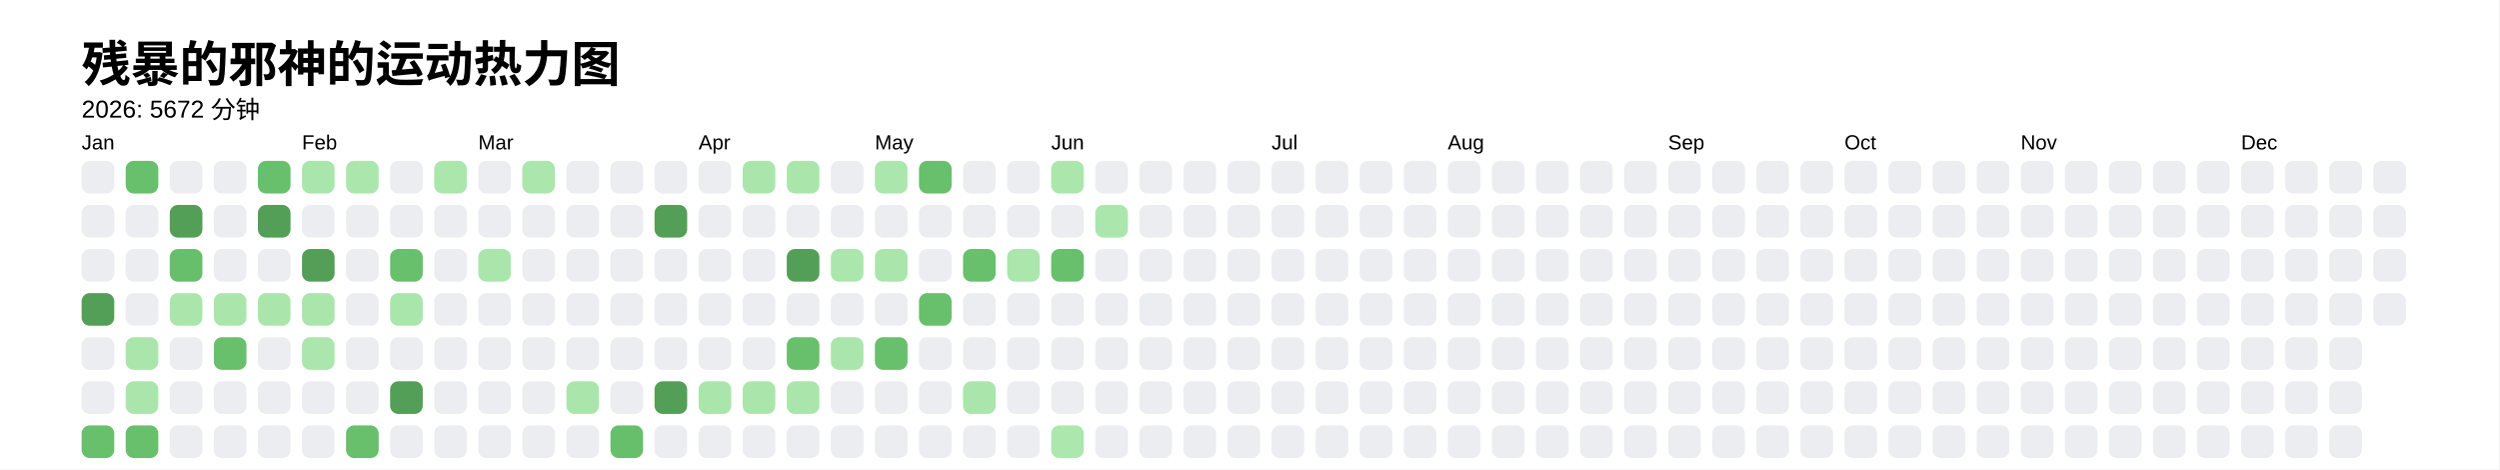
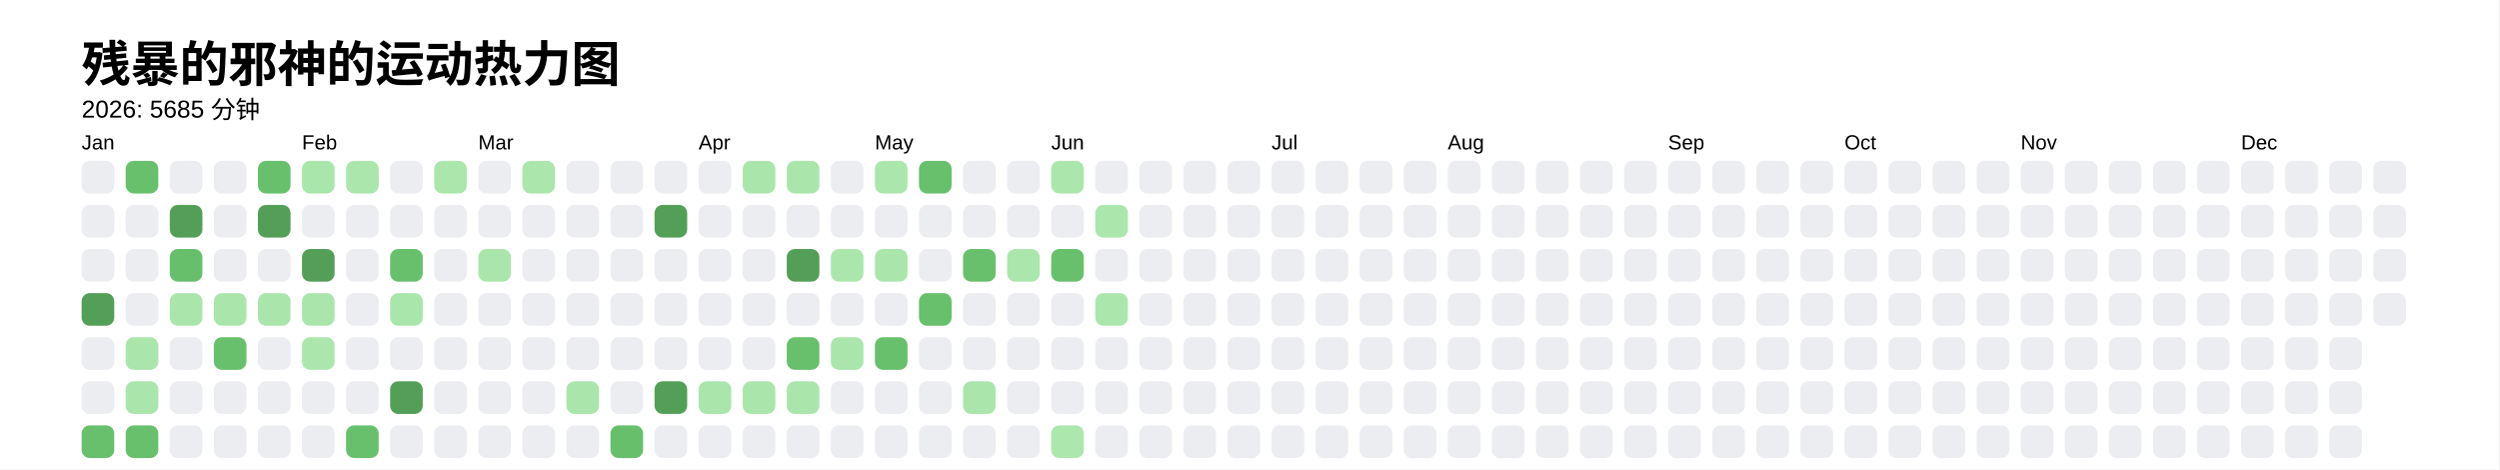
<svg xmlns="http://www.w3.org/2000/svg" baseProfile="full" height="57.5mm" version="1.1" viewBox="0,0,306.2,57.5" width="306.2mm">
  <defs />
  <rect fill="#FFFFFF" height="57.5" width="306.2" x="0" y="0" />
  <text fill="#000000" style="font-size:6px; font-family:Arial; font-weight:bold;" x="10" y="10">残暴的邪神的运动热力图</text>
-   <text fill="#000000" style="font-size:3px; font-family:Arial;" x="10" y="14.4">2026: 5672 分钟</text>
+   <text fill="#000000" style="font-size:3px; font-family:Arial;" x="10" y="14.4">2026: 5685 分钟</text>
  <text fill="#000000" style="font-size:2.5px; font-family:Arial" x="10" y="18.3">Jan</text>
  <rect fill="#EBEDF0" height="4" rx="1" ry="1" width="4" x="10" y="19.7" />
  <rect fill="#EBEDF0" height="4" rx="1" ry="1" width="4" x="10" y="25.1" />
  <rect fill="#EBEDF0" height="4" rx="1" ry="1" width="4" x="10" y="30.5" />
  <rect fill="#549F57" height="4" rx="1" ry="1" width="4" x="10" y="35.9" />
  <rect fill="#EBEDF0" height="4" rx="1" ry="1" width="4" x="10" y="41.3" />
  <rect fill="#EBEDF0" height="4" rx="1" ry="1" width="4" x="10" y="46.7" />
  <rect fill="#68c06d" height="4" rx="1" ry="1" width="4" x="10" y="52.1" />
  <rect fill="#68c06d" height="4" rx="1" ry="1" width="4" x="15.4" y="19.7" />
  <rect fill="#EBEDF0" height="4" rx="1" ry="1" width="4" x="15.4" y="25.1" />
  <rect fill="#EBEDF0" height="4" rx="1" ry="1" width="4" x="15.4" y="30.5" />
  <rect fill="#EBEDF0" height="4" rx="1" ry="1" width="4" x="15.4" y="35.9" />
  <rect fill="#aae6ac" height="4" rx="1" ry="1" width="4" x="15.4" y="41.3" />
  <rect fill="#aae6ac" height="4" rx="1" ry="1" width="4" x="15.4" y="46.7" />
  <rect fill="#68c06d" height="4" rx="1" ry="1" width="4" x="15.4" y="52.1" />
  <rect fill="#EBEDF0" height="4" rx="1" ry="1" width="4" x="20.8" y="19.7" />
  <rect fill="#549F57" height="4" rx="1" ry="1" width="4" x="20.8" y="25.1" />
  <rect fill="#67bf6c" height="4" rx="1" ry="1" width="4" x="20.8" y="30.5" />
  <rect fill="#aae6ac" height="4" rx="1" ry="1" width="4" x="20.8" y="35.9" />
  <rect fill="#EBEDF0" height="4" rx="1" ry="1" width="4" x="20.8" y="41.3" />
  <rect fill="#EBEDF0" height="4" rx="1" ry="1" width="4" x="20.8" y="46.7" />
  <rect fill="#EBEDF0" height="4" rx="1" ry="1" width="4" x="20.8" y="52.1" />
  <rect fill="#EBEDF0" height="4" rx="1" ry="1" width="4" x="26.2" y="19.7" />
  <rect fill="#EBEDF0" height="4" rx="1" ry="1" width="4" x="26.2" y="25.1" />
  <rect fill="#EBEDF0" height="4" rx="1" ry="1" width="4" x="26.2" y="30.5" />
  <rect fill="#aae6ac" height="4" rx="1" ry="1" width="4" x="26.2" y="35.9" />
  <rect fill="#68c06d" height="4" rx="1" ry="1" width="4" x="26.2" y="41.3" />
  <rect fill="#EBEDF0" height="4" rx="1" ry="1" width="4" x="26.2" y="46.7" />
  <rect fill="#EBEDF0" height="4" rx="1" ry="1" width="4" x="26.2" y="52.1" />
  <rect fill="#68c06d" height="4" rx="1" ry="1" width="4" x="31.6" y="19.7" />
  <rect fill="#549F57" height="4" rx="1" ry="1" width="4" x="31.6" y="25.1" />
  <rect fill="#EBEDF0" height="4" rx="1" ry="1" width="4" x="31.6" y="30.5" />
  <rect fill="#aae6ac" height="4" rx="1" ry="1" width="4" x="31.6" y="35.9" />
  <rect fill="#EBEDF0" height="4" rx="1" ry="1" width="4" x="31.6" y="41.3" />
  <rect fill="#EBEDF0" height="4" rx="1" ry="1" width="4" x="31.6" y="46.7" />
  <rect fill="#EBEDF0" height="4" rx="1" ry="1" width="4" x="31.6" y="52.1" />
  <text fill="#000000" style="font-size:2.5px; font-family:Arial" x="37.0" y="18.3">Feb</text>
  <rect fill="#a9e6ab" height="4" rx="1" ry="1" width="4" x="37.0" y="19.7" />
  <rect fill="#EBEDF0" height="4" rx="1" ry="1" width="4" x="37.0" y="25.1" />
  <rect fill="#549F57" height="4" rx="1" ry="1" width="4" x="37.0" y="30.5" />
  <rect fill="#aae6ac" height="4" rx="1" ry="1" width="4" x="37.0" y="35.9" />
  <rect fill="#abe7ad" height="4" rx="1" ry="1" width="4" x="37.0" y="41.3" />
  <rect fill="#EBEDF0" height="4" rx="1" ry="1" width="4" x="37.0" y="46.7" />
  <rect fill="#EBEDF0" height="4" rx="1" ry="1" width="4" x="37.0" y="52.1" />
  <rect fill="#abe7ad" height="4" rx="1" ry="1" width="4" x="42.4" y="19.7" />
  <rect fill="#EBEDF0" height="4" rx="1" ry="1" width="4" x="42.4" y="25.1" />
  <rect fill="#EBEDF0" height="4" rx="1" ry="1" width="4" x="42.4" y="30.5" />
  <rect fill="#EBEDF0" height="4" rx="1" ry="1" width="4" x="42.4" y="35.9" />
  <rect fill="#EBEDF0" height="4" rx="1" ry="1" width="4" x="42.4" y="41.3" />
  <rect fill="#EBEDF0" height="4" rx="1" ry="1" width="4" x="42.4" y="46.7" />
  <rect fill="#68c06d" height="4" rx="1" ry="1" width="4" x="42.4" y="52.1" />
  <rect fill="#EBEDF0" height="4" rx="1" ry="1" width="4" x="47.8" y="19.7" />
  <rect fill="#EBEDF0" height="4" rx="1" ry="1" width="4" x="47.8" y="25.1" />
  <rect fill="#68c06d" height="4" rx="1" ry="1" width="4" x="47.8" y="30.5" />
  <rect fill="#a9e6ab" height="4" rx="1" ry="1" width="4" x="47.8" y="35.9" />
  <rect fill="#EBEDF0" height="4" rx="1" ry="1" width="4" x="47.8" y="41.3" />
  <rect fill="#549F57" height="4" rx="1" ry="1" width="4" x="47.8" y="46.7" />
  <rect fill="#EBEDF0" height="4" rx="1" ry="1" width="4" x="47.8" y="52.1" />
  <rect fill="#abe7ad" height="4" rx="1" ry="1" width="4" x="53.2" y="19.7" />
  <rect fill="#EBEDF0" height="4" rx="1" ry="1" width="4" x="53.2" y="25.1" />
  <rect fill="#EBEDF0" height="4" rx="1" ry="1" width="4" x="53.2" y="30.5" />
  <rect fill="#EBEDF0" height="4" rx="1" ry="1" width="4" x="53.2" y="35.9" />
  <rect fill="#EBEDF0" height="4" rx="1" ry="1" width="4" x="53.2" y="41.3" />
  <rect fill="#EBEDF0" height="4" rx="1" ry="1" width="4" x="53.2" y="46.7" />
  <rect fill="#EBEDF0" height="4" rx="1" ry="1" width="4" x="53.2" y="52.1" />
  <text fill="#000000" style="font-size:2.5px; font-family:Arial" x="58.6" y="18.3">Mar</text>
  <rect fill="#EBEDF0" height="4" rx="1" ry="1" width="4" x="58.6" y="19.7" />
  <rect fill="#EBEDF0" height="4" rx="1" ry="1" width="4" x="58.6" y="25.1" />
  <rect fill="#aae6ac" height="4" rx="1" ry="1" width="4" x="58.6" y="30.5" />
  <rect fill="#EBEDF0" height="4" rx="1" ry="1" width="4" x="58.6" y="35.9" />
  <rect fill="#EBEDF0" height="4" rx="1" ry="1" width="4" x="58.6" y="41.3" />
  <rect fill="#EBEDF0" height="4" rx="1" ry="1" width="4" x="58.6" y="46.7" />
  <rect fill="#EBEDF0" height="4" rx="1" ry="1" width="4" x="58.6" y="52.1" />
  <rect fill="#abe6ad" height="4" rx="1" ry="1" width="4" x="64" y="19.7" />
  <rect fill="#EBEDF0" height="4" rx="1" ry="1" width="4" x="64" y="25.1" />
  <rect fill="#EBEDF0" height="4" rx="1" ry="1" width="4" x="64" y="30.5" />
  <rect fill="#EBEDF0" height="4" rx="1" ry="1" width="4" x="64" y="35.9" />
  <rect fill="#EBEDF0" height="4" rx="1" ry="1" width="4" x="64" y="41.3" />
  <rect fill="#EBEDF0" height="4" rx="1" ry="1" width="4" x="64" y="46.7" />
  <rect fill="#EBEDF0" height="4" rx="1" ry="1" width="4" x="64" y="52.1" />
  <rect fill="#EBEDF0" height="4" rx="1" ry="1" width="4" x="69.4" y="19.7" />
  <rect fill="#EBEDF0" height="4" rx="1" ry="1" width="4" x="69.4" y="25.1" />
  <rect fill="#EBEDF0" height="4" rx="1" ry="1" width="4" x="69.4" y="30.5" />
  <rect fill="#EBEDF0" height="4" rx="1" ry="1" width="4" x="69.4" y="35.9" />
  <rect fill="#EBEDF0" height="4" rx="1" ry="1" width="4" x="69.4" y="41.3" />
  <rect fill="#aae6ac" height="4" rx="1" ry="1" width="4" x="69.4" y="46.7" />
  <rect fill="#EBEDF0" height="4" rx="1" ry="1" width="4" x="69.4" y="52.1" />
  <rect fill="#EBEDF0" height="4" rx="1" ry="1" width="4" x="74.8" y="19.7" />
  <rect fill="#EBEDF0" height="4" rx="1" ry="1" width="4" x="74.8" y="25.1" />
  <rect fill="#EBEDF0" height="4" rx="1" ry="1" width="4" x="74.8" y="30.5" />
  <rect fill="#EBEDF0" height="4" rx="1" ry="1" width="4" x="74.8" y="35.9" />
  <rect fill="#EBEDF0" height="4" rx="1" ry="1" width="4" x="74.8" y="41.3" />
  <rect fill="#EBEDF0" height="4" rx="1" ry="1" width="4" x="74.8" y="46.7" />
  <rect fill="#67bf6c" height="4" rx="1" ry="1" width="4" x="74.8" y="52.1" />
  <rect fill="#EBEDF0" height="4" rx="1" ry="1" width="4" x="80.2" y="19.7" />
  <rect fill="#549F57" height="4" rx="1" ry="1" width="4" x="80.2" y="25.1" />
  <rect fill="#EBEDF0" height="4" rx="1" ry="1" width="4" x="80.2" y="30.5" />
  <rect fill="#EBEDF0" height="4" rx="1" ry="1" width="4" x="80.2" y="35.9" />
  <rect fill="#EBEDF0" height="4" rx="1" ry="1" width="4" x="80.2" y="41.3" />
  <rect fill="#549F57" height="4" rx="1" ry="1" width="4" x="80.2" y="46.7" />
  <rect fill="#EBEDF0" height="4" rx="1" ry="1" width="4" x="80.2" y="52.1" />
  <text fill="#000000" style="font-size:2.5px; font-family:Arial" x="85.6" y="18.3">Apr</text>
  <rect fill="#EBEDF0" height="4" rx="1" ry="1" width="4" x="85.6" y="19.7" />
  <rect fill="#EBEDF0" height="4" rx="1" ry="1" width="4" x="85.6" y="25.1" />
  <rect fill="#EBEDF0" height="4" rx="1" ry="1" width="4" x="85.6" y="30.5" />
  <rect fill="#EBEDF0" height="4" rx="1" ry="1" width="4" x="85.6" y="35.9" />
  <rect fill="#EBEDF0" height="4" rx="1" ry="1" width="4" x="85.6" y="41.3" />
  <rect fill="#aae6ac" height="4" rx="1" ry="1" width="4" x="85.6" y="46.7" />
  <rect fill="#EBEDF0" height="4" rx="1" ry="1" width="4" x="85.6" y="52.1" />
  <rect fill="#aae6ac" height="4" rx="1" ry="1" width="4" x="91" y="19.7" />
  <rect fill="#EBEDF0" height="4" rx="1" ry="1" width="4" x="91" y="25.1" />
  <rect fill="#EBEDF0" height="4" rx="1" ry="1" width="4" x="91" y="30.5" />
  <rect fill="#EBEDF0" height="4" rx="1" ry="1" width="4" x="91" y="35.9" />
  <rect fill="#EBEDF0" height="4" rx="1" ry="1" width="4" x="91" y="41.3" />
  <rect fill="#aae6ac" height="4" rx="1" ry="1" width="4" x="91" y="46.7" />
  <rect fill="#EBEDF0" height="4" rx="1" ry="1" width="4" x="91" y="52.1" />
  <rect fill="#aae6ac" height="4" rx="1" ry="1" width="4" x="96.4" y="19.7" />
  <rect fill="#EBEDF0" height="4" rx="1" ry="1" width="4" x="96.4" y="25.1" />
  <rect fill="#549F57" height="4" rx="1" ry="1" width="4" x="96.4" y="30.5" />
  <rect fill="#EBEDF0" height="4" rx="1" ry="1" width="4" x="96.4" y="35.9" />
  <rect fill="#68c06d" height="4" rx="1" ry="1" width="4" x="96.4" y="41.3" />
  <rect fill="#aae6ac" height="4" rx="1" ry="1" width="4" x="96.4" y="46.7" />
  <rect fill="#EBEDF0" height="4" rx="1" ry="1" width="4" x="96.4" y="52.1" />
  <rect fill="#EBEDF0" height="4" rx="1" ry="1" width="4" x="101.8" y="19.7" />
  <rect fill="#EBEDF0" height="4" rx="1" ry="1" width="4" x="101.8" y="25.1" />
  <rect fill="#abe7ad" height="4" rx="1" ry="1" width="4" x="101.8" y="30.5" />
  <rect fill="#EBEDF0" height="4" rx="1" ry="1" width="4" x="101.8" y="35.9" />
  <rect fill="#aae6ac" height="4" rx="1" ry="1" width="4" x="101.8" y="41.3" />
  <rect fill="#EBEDF0" height="4" rx="1" ry="1" width="4" x="101.8" y="46.7" />
  <rect fill="#EBEDF0" height="4" rx="1" ry="1" width="4" x="101.8" y="52.1" />
  <text fill="#000000" style="font-size:2.5px; font-family:Arial" x="107.2" y="18.3">May</text>
  <rect fill="#abe7ad" height="4" rx="1" ry="1" width="4" x="107.2" y="19.7" />
  <rect fill="#EBEDF0" height="4" rx="1" ry="1" width="4" x="107.2" y="25.1" />
  <rect fill="#aae6ac" height="4" rx="1" ry="1" width="4" x="107.2" y="30.5" />
  <rect fill="#EBEDF0" height="4" rx="1" ry="1" width="4" x="107.2" y="35.9" />
  <rect fill="#68c06d" height="4" rx="1" ry="1" width="4" x="107.2" y="41.3" />
  <rect fill="#EBEDF0" height="4" rx="1" ry="1" width="4" x="107.2" y="46.7" />
  <rect fill="#EBEDF0" height="4" rx="1" ry="1" width="4" x="107.2" y="52.1" />
  <rect fill="#68c06d" height="4" rx="1" ry="1" width="4" x="112.6" y="19.7" />
  <rect fill="#EBEDF0" height="4" rx="1" ry="1" width="4" x="112.6" y="25.1" />
  <rect fill="#EBEDF0" height="4" rx="1" ry="1" width="4" x="112.6" y="30.5" />
  <rect fill="#68c06d" height="4" rx="1" ry="1" width="4" x="112.6" y="35.9" />
  <rect fill="#EBEDF0" height="4" rx="1" ry="1" width="4" x="112.6" y="41.3" />
  <rect fill="#EBEDF0" height="4" rx="1" ry="1" width="4" x="112.6" y="46.7" />
  <rect fill="#EBEDF0" height="4" rx="1" ry="1" width="4" x="112.6" y="52.1" />
  <rect fill="#EBEDF0" height="4" rx="1" ry="1" width="4" x="118" y="19.7" />
  <rect fill="#EBEDF0" height="4" rx="1" ry="1" width="4" x="118" y="25.1" />
  <rect fill="#68c06d" height="4" rx="1" ry="1" width="4" x="118" y="30.5" />
  <rect fill="#EBEDF0" height="4" rx="1" ry="1" width="4" x="118" y="35.9" />
  <rect fill="#EBEDF0" height="4" rx="1" ry="1" width="4" x="118" y="41.3" />
  <rect fill="#aae6ac" height="4" rx="1" ry="1" width="4" x="118" y="46.7" />
  <rect fill="#EBEDF0" height="4" rx="1" ry="1" width="4" x="118" y="52.1" />
  <rect fill="#EBEDF0" height="4" rx="1" ry="1" width="4" x="123.4" y="19.7" />
  <rect fill="#EBEDF0" height="4" rx="1" ry="1" width="4" x="123.4" y="25.1" />
  <rect fill="#abe6ad" height="4" rx="1" ry="1" width="4" x="123.4" y="30.5" />
  <rect fill="#EBEDF0" height="4" rx="1" ry="1" width="4" x="123.4" y="35.9" />
  <rect fill="#EBEDF0" height="4" rx="1" ry="1" width="4" x="123.4" y="41.3" />
  <rect fill="#EBEDF0" height="4" rx="1" ry="1" width="4" x="123.4" y="46.7" />
  <rect fill="#EBEDF0" height="4" rx="1" ry="1" width="4" x="123.4" y="52.1" />
  <text fill="#000000" style="font-size:2.5px; font-family:Arial" x="128.8" y="18.3">Jun</text>
  <rect fill="#abe7ad" height="4" rx="1" ry="1" width="4" x="128.8" y="19.7" />
  <rect fill="#EBEDF0" height="4" rx="1" ry="1" width="4" x="128.8" y="25.1" />
  <rect fill="#68c06d" height="4" rx="1" ry="1" width="4" x="128.8" y="30.5" />
  <rect fill="#EBEDF0" height="4" rx="1" ry="1" width="4" x="128.8" y="35.9" />
  <rect fill="#EBEDF0" height="4" rx="1" ry="1" width="4" x="128.8" y="41.3" />
  <rect fill="#EBEDF0" height="4" rx="1" ry="1" width="4" x="128.8" y="46.7" />
  <rect fill="#ace7ae" height="4" rx="1" ry="1" width="4" x="128.8" y="52.1" />
  <rect fill="#EBEDF0" height="4" rx="1" ry="1" width="4" x="134.2" y="19.7" />
  <rect fill="#abe6ad" height="4" rx="1" ry="1" width="4" x="134.2" y="25.1" />
  <rect fill="#EBEDF0" height="4" rx="1" ry="1" width="4" x="134.2" y="30.5" />
-   <rect fill="#EBEDF0" height="4" rx="1" ry="1" width="4" x="134.2" y="35.9" />
+   <rect fill="#abe7ad" height="4" rx="1" ry="1" width="4" x="134.2" y="35.9" />
  <rect fill="#EBEDF0" height="4" rx="1" ry="1" width="4" x="134.2" y="41.3" />
  <rect fill="#EBEDF0" height="4" rx="1" ry="1" width="4" x="134.2" y="46.7" />
  <rect fill="#EBEDF0" height="4" rx="1" ry="1" width="4" x="134.2" y="52.1" />
  <rect fill="#EBEDF0" height="4" rx="1" ry="1" width="4" x="139.6" y="19.7" />
  <rect fill="#EBEDF0" height="4" rx="1" ry="1" width="4" x="139.6" y="25.1" />
  <rect fill="#EBEDF0" height="4" rx="1" ry="1" width="4" x="139.6" y="30.5" />
  <rect fill="#EBEDF0" height="4" rx="1" ry="1" width="4" x="139.6" y="35.9" />
  <rect fill="#EBEDF0" height="4" rx="1" ry="1" width="4" x="139.6" y="41.3" />
  <rect fill="#EBEDF0" height="4" rx="1" ry="1" width="4" x="139.6" y="46.7" />
  <rect fill="#EBEDF0" height="4" rx="1" ry="1" width="4" x="139.6" y="52.1" />
  <rect fill="#EBEDF0" height="4" rx="1" ry="1" width="4" x="145" y="19.7" />
  <rect fill="#EBEDF0" height="4" rx="1" ry="1" width="4" x="145" y="25.1" />
  <rect fill="#EBEDF0" height="4" rx="1" ry="1" width="4" x="145" y="30.5" />
  <rect fill="#EBEDF0" height="4" rx="1" ry="1" width="4" x="145" y="35.9" />
  <rect fill="#EBEDF0" height="4" rx="1" ry="1" width="4" x="145" y="41.3" />
  <rect fill="#EBEDF0" height="4" rx="1" ry="1" width="4" x="145" y="46.7" />
  <rect fill="#EBEDF0" height="4" rx="1" ry="1" width="4" x="145" y="52.1" />
  <rect fill="#EBEDF0" height="4" rx="1" ry="1" width="4" x="150.4" y="19.7" />
  <rect fill="#EBEDF0" height="4" rx="1" ry="1" width="4" x="150.4" y="25.1" />
  <rect fill="#EBEDF0" height="4" rx="1" ry="1" width="4" x="150.4" y="30.5" />
  <rect fill="#EBEDF0" height="4" rx="1" ry="1" width="4" x="150.4" y="35.9" />
  <rect fill="#EBEDF0" height="4" rx="1" ry="1" width="4" x="150.4" y="41.3" />
  <rect fill="#EBEDF0" height="4" rx="1" ry="1" width="4" x="150.4" y="46.7" />
  <rect fill="#EBEDF0" height="4" rx="1" ry="1" width="4" x="150.4" y="52.1" />
  <text fill="#000000" style="font-size:2.5px; font-family:Arial" x="155.8" y="18.3">Jul</text>
  <rect fill="#EBEDF0" height="4" rx="1" ry="1" width="4" x="155.8" y="19.7" />
  <rect fill="#EBEDF0" height="4" rx="1" ry="1" width="4" x="155.8" y="25.1" />
  <rect fill="#EBEDF0" height="4" rx="1" ry="1" width="4" x="155.8" y="30.5" />
  <rect fill="#EBEDF0" height="4" rx="1" ry="1" width="4" x="155.8" y="35.9" />
  <rect fill="#EBEDF0" height="4" rx="1" ry="1" width="4" x="155.8" y="41.3" />
  <rect fill="#EBEDF0" height="4" rx="1" ry="1" width="4" x="155.8" y="46.7" />
  <rect fill="#EBEDF0" height="4" rx="1" ry="1" width="4" x="155.8" y="52.1" />
  <rect fill="#EBEDF0" height="4" rx="1" ry="1" width="4" x="161.2" y="19.7" />
  <rect fill="#EBEDF0" height="4" rx="1" ry="1" width="4" x="161.2" y="25.1" />
  <rect fill="#EBEDF0" height="4" rx="1" ry="1" width="4" x="161.2" y="30.5" />
  <rect fill="#EBEDF0" height="4" rx="1" ry="1" width="4" x="161.2" y="35.9" />
  <rect fill="#EBEDF0" height="4" rx="1" ry="1" width="4" x="161.2" y="41.3" />
  <rect fill="#EBEDF0" height="4" rx="1" ry="1" width="4" x="161.2" y="46.7" />
  <rect fill="#EBEDF0" height="4" rx="1" ry="1" width="4" x="161.2" y="52.1" />
  <rect fill="#EBEDF0" height="4" rx="1" ry="1" width="4" x="166.6" y="19.7" />
  <rect fill="#EBEDF0" height="4" rx="1" ry="1" width="4" x="166.6" y="25.1" />
  <rect fill="#EBEDF0" height="4" rx="1" ry="1" width="4" x="166.6" y="30.5" />
  <rect fill="#EBEDF0" height="4" rx="1" ry="1" width="4" x="166.6" y="35.9" />
  <rect fill="#EBEDF0" height="4" rx="1" ry="1" width="4" x="166.6" y="41.3" />
  <rect fill="#EBEDF0" height="4" rx="1" ry="1" width="4" x="166.6" y="46.7" />
  <rect fill="#EBEDF0" height="4" rx="1" ry="1" width="4" x="166.6" y="52.1" />
  <rect fill="#EBEDF0" height="4" rx="1" ry="1" width="4" x="172" y="19.7" />
  <rect fill="#EBEDF0" height="4" rx="1" ry="1" width="4" x="172" y="25.1" />
  <rect fill="#EBEDF0" height="4" rx="1" ry="1" width="4" x="172" y="30.5" />
  <rect fill="#EBEDF0" height="4" rx="1" ry="1" width="4" x="172" y="35.9" />
  <rect fill="#EBEDF0" height="4" rx="1" ry="1" width="4" x="172" y="41.3" />
  <rect fill="#EBEDF0" height="4" rx="1" ry="1" width="4" x="172" y="46.7" />
  <rect fill="#EBEDF0" height="4" rx="1" ry="1" width="4" x="172" y="52.1" />
  <text fill="#000000" style="font-size:2.5px; font-family:Arial" x="177.4" y="18.3">Aug</text>
  <rect fill="#EBEDF0" height="4" rx="1" ry="1" width="4" x="177.4" y="19.7" />
  <rect fill="#EBEDF0" height="4" rx="1" ry="1" width="4" x="177.4" y="25.1" />
  <rect fill="#EBEDF0" height="4" rx="1" ry="1" width="4" x="177.4" y="30.5" />
  <rect fill="#EBEDF0" height="4" rx="1" ry="1" width="4" x="177.4" y="35.9" />
  <rect fill="#EBEDF0" height="4" rx="1" ry="1" width="4" x="177.4" y="41.3" />
  <rect fill="#EBEDF0" height="4" rx="1" ry="1" width="4" x="177.4" y="46.7" />
  <rect fill="#EBEDF0" height="4" rx="1" ry="1" width="4" x="177.4" y="52.1" />
  <rect fill="#EBEDF0" height="4" rx="1" ry="1" width="4" x="182.8" y="19.7" />
  <rect fill="#EBEDF0" height="4" rx="1" ry="1" width="4" x="182.8" y="25.1" />
  <rect fill="#EBEDF0" height="4" rx="1" ry="1" width="4" x="182.8" y="30.5" />
  <rect fill="#EBEDF0" height="4" rx="1" ry="1" width="4" x="182.8" y="35.9" />
  <rect fill="#EBEDF0" height="4" rx="1" ry="1" width="4" x="182.8" y="41.3" />
  <rect fill="#EBEDF0" height="4" rx="1" ry="1" width="4" x="182.8" y="46.7" />
  <rect fill="#EBEDF0" height="4" rx="1" ry="1" width="4" x="182.8" y="52.1" />
  <rect fill="#EBEDF0" height="4" rx="1" ry="1" width="4" x="188.2" y="19.7" />
  <rect fill="#EBEDF0" height="4" rx="1" ry="1" width="4" x="188.2" y="25.1" />
  <rect fill="#EBEDF0" height="4" rx="1" ry="1" width="4" x="188.2" y="30.5" />
  <rect fill="#EBEDF0" height="4" rx="1" ry="1" width="4" x="188.2" y="35.9" />
  <rect fill="#EBEDF0" height="4" rx="1" ry="1" width="4" x="188.2" y="41.3" />
  <rect fill="#EBEDF0" height="4" rx="1" ry="1" width="4" x="188.2" y="46.7" />
  <rect fill="#EBEDF0" height="4" rx="1" ry="1" width="4" x="188.2" y="52.1" />
  <rect fill="#EBEDF0" height="4" rx="1" ry="1" width="4" x="193.6" y="19.7" />
  <rect fill="#EBEDF0" height="4" rx="1" ry="1" width="4" x="193.6" y="25.1" />
  <rect fill="#EBEDF0" height="4" rx="1" ry="1" width="4" x="193.6" y="30.5" />
  <rect fill="#EBEDF0" height="4" rx="1" ry="1" width="4" x="193.6" y="35.9" />
  <rect fill="#EBEDF0" height="4" rx="1" ry="1" width="4" x="193.6" y="41.3" />
  <rect fill="#EBEDF0" height="4" rx="1" ry="1" width="4" x="193.6" y="46.7" />
  <rect fill="#EBEDF0" height="4" rx="1" ry="1" width="4" x="193.6" y="52.1" />
  <rect fill="#EBEDF0" height="4" rx="1" ry="1" width="4" x="199" y="19.7" />
  <rect fill="#EBEDF0" height="4" rx="1" ry="1" width="4" x="199" y="25.1" />
  <rect fill="#EBEDF0" height="4" rx="1" ry="1" width="4" x="199" y="30.5" />
  <rect fill="#EBEDF0" height="4" rx="1" ry="1" width="4" x="199" y="35.9" />
  <rect fill="#EBEDF0" height="4" rx="1" ry="1" width="4" x="199" y="41.3" />
  <rect fill="#EBEDF0" height="4" rx="1" ry="1" width="4" x="199" y="46.7" />
  <rect fill="#EBEDF0" height="4" rx="1" ry="1" width="4" x="199" y="52.1" />
  <text fill="#000000" style="font-size:2.5px; font-family:Arial" x="204.4" y="18.3">Sep</text>
  <rect fill="#EBEDF0" height="4" rx="1" ry="1" width="4" x="204.4" y="19.7" />
  <rect fill="#EBEDF0" height="4" rx="1" ry="1" width="4" x="204.4" y="25.1" />
  <rect fill="#EBEDF0" height="4" rx="1" ry="1" width="4" x="204.4" y="30.5" />
  <rect fill="#EBEDF0" height="4" rx="1" ry="1" width="4" x="204.4" y="35.9" />
  <rect fill="#EBEDF0" height="4" rx="1" ry="1" width="4" x="204.4" y="41.3" />
  <rect fill="#EBEDF0" height="4" rx="1" ry="1" width="4" x="204.4" y="46.7" />
  <rect fill="#EBEDF0" height="4" rx="1" ry="1" width="4" x="204.4" y="52.1" />
  <rect fill="#EBEDF0" height="4" rx="1" ry="1" width="4" x="209.8" y="19.7" />
  <rect fill="#EBEDF0" height="4" rx="1" ry="1" width="4" x="209.8" y="25.1" />
  <rect fill="#EBEDF0" height="4" rx="1" ry="1" width="4" x="209.8" y="30.5" />
  <rect fill="#EBEDF0" height="4" rx="1" ry="1" width="4" x="209.8" y="35.9" />
  <rect fill="#EBEDF0" height="4" rx="1" ry="1" width="4" x="209.8" y="41.3" />
  <rect fill="#EBEDF0" height="4" rx="1" ry="1" width="4" x="209.8" y="46.7" />
  <rect fill="#EBEDF0" height="4" rx="1" ry="1" width="4" x="209.8" y="52.1" />
  <rect fill="#EBEDF0" height="4" rx="1" ry="1" width="4" x="215.2" y="19.7" />
  <rect fill="#EBEDF0" height="4" rx="1" ry="1" width="4" x="215.2" y="25.1" />
  <rect fill="#EBEDF0" height="4" rx="1" ry="1" width="4" x="215.2" y="30.5" />
  <rect fill="#EBEDF0" height="4" rx="1" ry="1" width="4" x="215.2" y="35.9" />
  <rect fill="#EBEDF0" height="4" rx="1" ry="1" width="4" x="215.2" y="41.3" />
  <rect fill="#EBEDF0" height="4" rx="1" ry="1" width="4" x="215.2" y="46.7" />
  <rect fill="#EBEDF0" height="4" rx="1" ry="1" width="4" x="215.2" y="52.1" />
  <rect fill="#EBEDF0" height="4" rx="1" ry="1" width="4" x="220.6" y="19.7" />
  <rect fill="#EBEDF0" height="4" rx="1" ry="1" width="4" x="220.6" y="25.1" />
  <rect fill="#EBEDF0" height="4" rx="1" ry="1" width="4" x="220.6" y="30.5" />
  <rect fill="#EBEDF0" height="4" rx="1" ry="1" width="4" x="220.6" y="35.9" />
  <rect fill="#EBEDF0" height="4" rx="1" ry="1" width="4" x="220.6" y="41.3" />
  <rect fill="#EBEDF0" height="4" rx="1" ry="1" width="4" x="220.6" y="46.7" />
  <rect fill="#EBEDF0" height="4" rx="1" ry="1" width="4" x="220.6" y="52.1" />
  <text fill="#000000" style="font-size:2.5px; font-family:Arial" x="226" y="18.3">Oct</text>
  <rect fill="#EBEDF0" height="4" rx="1" ry="1" width="4" x="226" y="19.7" />
  <rect fill="#EBEDF0" height="4" rx="1" ry="1" width="4" x="226" y="25.1" />
  <rect fill="#EBEDF0" height="4" rx="1" ry="1" width="4" x="226" y="30.5" />
  <rect fill="#EBEDF0" height="4" rx="1" ry="1" width="4" x="226" y="35.9" />
  <rect fill="#EBEDF0" height="4" rx="1" ry="1" width="4" x="226" y="41.3" />
  <rect fill="#EBEDF0" height="4" rx="1" ry="1" width="4" x="226" y="46.7" />
  <rect fill="#EBEDF0" height="4" rx="1" ry="1" width="4" x="226" y="52.1" />
  <rect fill="#EBEDF0" height="4" rx="1" ry="1" width="4" x="231.4" y="19.7" />
  <rect fill="#EBEDF0" height="4" rx="1" ry="1" width="4" x="231.4" y="25.1" />
  <rect fill="#EBEDF0" height="4" rx="1" ry="1" width="4" x="231.4" y="30.5" />
  <rect fill="#EBEDF0" height="4" rx="1" ry="1" width="4" x="231.4" y="35.9" />
  <rect fill="#EBEDF0" height="4" rx="1" ry="1" width="4" x="231.4" y="41.3" />
  <rect fill="#EBEDF0" height="4" rx="1" ry="1" width="4" x="231.4" y="46.7" />
  <rect fill="#EBEDF0" height="4" rx="1" ry="1" width="4" x="231.4" y="52.1" />
  <rect fill="#EBEDF0" height="4" rx="1" ry="1" width="4" x="236.8" y="19.7" />
  <rect fill="#EBEDF0" height="4" rx="1" ry="1" width="4" x="236.8" y="25.1" />
  <rect fill="#EBEDF0" height="4" rx="1" ry="1" width="4" x="236.8" y="30.5" />
  <rect fill="#EBEDF0" height="4" rx="1" ry="1" width="4" x="236.8" y="35.9" />
  <rect fill="#EBEDF0" height="4" rx="1" ry="1" width="4" x="236.8" y="41.3" />
  <rect fill="#EBEDF0" height="4" rx="1" ry="1" width="4" x="236.8" y="46.7" />
  <rect fill="#EBEDF0" height="4" rx="1" ry="1" width="4" x="236.8" y="52.1" />
  <rect fill="#EBEDF0" height="4" rx="1" ry="1" width="4" x="242.2" y="19.7" />
  <rect fill="#EBEDF0" height="4" rx="1" ry="1" width="4" x="242.2" y="25.1" />
  <rect fill="#EBEDF0" height="4" rx="1" ry="1" width="4" x="242.2" y="30.5" />
  <rect fill="#EBEDF0" height="4" rx="1" ry="1" width="4" x="242.2" y="35.9" />
  <rect fill="#EBEDF0" height="4" rx="1" ry="1" width="4" x="242.2" y="41.3" />
  <rect fill="#EBEDF0" height="4" rx="1" ry="1" width="4" x="242.2" y="46.7" />
  <rect fill="#EBEDF0" height="4" rx="1" ry="1" width="4" x="242.2" y="52.1" />
  <text fill="#000000" style="font-size:2.5px; font-family:Arial" x="247.6" y="18.3">Nov</text>
  <rect fill="#EBEDF0" height="4" rx="1" ry="1" width="4" x="247.6" y="19.7" />
  <rect fill="#EBEDF0" height="4" rx="1" ry="1" width="4" x="247.6" y="25.1" />
  <rect fill="#EBEDF0" height="4" rx="1" ry="1" width="4" x="247.6" y="30.5" />
  <rect fill="#EBEDF0" height="4" rx="1" ry="1" width="4" x="247.6" y="35.9" />
  <rect fill="#EBEDF0" height="4" rx="1" ry="1" width="4" x="247.6" y="41.3" />
  <rect fill="#EBEDF0" height="4" rx="1" ry="1" width="4" x="247.6" y="46.7" />
  <rect fill="#EBEDF0" height="4" rx="1" ry="1" width="4" x="247.6" y="52.1" />
  <rect fill="#EBEDF0" height="4" rx="1" ry="1" width="4" x="253" y="19.7" />
  <rect fill="#EBEDF0" height="4" rx="1" ry="1" width="4" x="253" y="25.1" />
  <rect fill="#EBEDF0" height="4" rx="1" ry="1" width="4" x="253" y="30.5" />
  <rect fill="#EBEDF0" height="4" rx="1" ry="1" width="4" x="253" y="35.9" />
  <rect fill="#EBEDF0" height="4" rx="1" ry="1" width="4" x="253" y="41.3" />
  <rect fill="#EBEDF0" height="4" rx="1" ry="1" width="4" x="253" y="46.7" />
  <rect fill="#EBEDF0" height="4" rx="1" ry="1" width="4" x="253" y="52.1" />
  <rect fill="#EBEDF0" height="4" rx="1" ry="1" width="4" x="258.4" y="19.7" />
  <rect fill="#EBEDF0" height="4" rx="1" ry="1" width="4" x="258.4" y="25.1" />
  <rect fill="#EBEDF0" height="4" rx="1" ry="1" width="4" x="258.4" y="30.5" />
  <rect fill="#EBEDF0" height="4" rx="1" ry="1" width="4" x="258.4" y="35.9" />
  <rect fill="#EBEDF0" height="4" rx="1" ry="1" width="4" x="258.4" y="41.3" />
  <rect fill="#EBEDF0" height="4" rx="1" ry="1" width="4" x="258.4" y="46.7" />
  <rect fill="#EBEDF0" height="4" rx="1" ry="1" width="4" x="258.4" y="52.1" />
  <rect fill="#EBEDF0" height="4" rx="1" ry="1" width="4" x="263.8" y="19.7" />
  <rect fill="#EBEDF0" height="4" rx="1" ry="1" width="4" x="263.8" y="25.1" />
  <rect fill="#EBEDF0" height="4" rx="1" ry="1" width="4" x="263.8" y="30.5" />
  <rect fill="#EBEDF0" height="4" rx="1" ry="1" width="4" x="263.8" y="35.9" />
  <rect fill="#EBEDF0" height="4" rx="1" ry="1" width="4" x="263.8" y="41.3" />
  <rect fill="#EBEDF0" height="4" rx="1" ry="1" width="4" x="263.8" y="46.7" />
  <rect fill="#EBEDF0" height="4" rx="1" ry="1" width="4" x="263.8" y="52.1" />
  <rect fill="#EBEDF0" height="4" rx="1" ry="1" width="4" x="269.2" y="19.7" />
  <rect fill="#EBEDF0" height="4" rx="1" ry="1" width="4" x="269.2" y="25.1" />
  <rect fill="#EBEDF0" height="4" rx="1" ry="1" width="4" x="269.2" y="30.5" />
  <rect fill="#EBEDF0" height="4" rx="1" ry="1" width="4" x="269.2" y="35.9" />
  <rect fill="#EBEDF0" height="4" rx="1" ry="1" width="4" x="269.2" y="41.3" />
  <rect fill="#EBEDF0" height="4" rx="1" ry="1" width="4" x="269.2" y="46.7" />
  <rect fill="#EBEDF0" height="4" rx="1" ry="1" width="4" x="269.2" y="52.1" />
  <text fill="#000000" style="font-size:2.5px; font-family:Arial" x="274.6" y="18.3">Dec</text>
  <rect fill="#EBEDF0" height="4" rx="1" ry="1" width="4" x="274.6" y="19.7" />
  <rect fill="#EBEDF0" height="4" rx="1" ry="1" width="4" x="274.6" y="25.1" />
  <rect fill="#EBEDF0" height="4" rx="1" ry="1" width="4" x="274.6" y="30.5" />
  <rect fill="#EBEDF0" height="4" rx="1" ry="1" width="4" x="274.6" y="35.9" />
  <rect fill="#EBEDF0" height="4" rx="1" ry="1" width="4" x="274.6" y="41.3" />
  <rect fill="#EBEDF0" height="4" rx="1" ry="1" width="4" x="274.6" y="46.7" />
  <rect fill="#EBEDF0" height="4" rx="1" ry="1" width="4" x="274.6" y="52.1" />
  <rect fill="#EBEDF0" height="4" rx="1" ry="1" width="4" x="280" y="19.7" />
  <rect fill="#EBEDF0" height="4" rx="1" ry="1" width="4" x="280" y="25.1" />
  <rect fill="#EBEDF0" height="4" rx="1" ry="1" width="4" x="280" y="30.5" />
  <rect fill="#EBEDF0" height="4" rx="1" ry="1" width="4" x="280" y="35.9" />
  <rect fill="#EBEDF0" height="4" rx="1" ry="1" width="4" x="280" y="41.3" />
  <rect fill="#EBEDF0" height="4" rx="1" ry="1" width="4" x="280" y="46.7" />
  <rect fill="#EBEDF0" height="4" rx="1" ry="1" width="4" x="280" y="52.1" />
  <rect fill="#EBEDF0" height="4" rx="1" ry="1" width="4" x="285.4" y="19.7" />
  <rect fill="#EBEDF0" height="4" rx="1" ry="1" width="4" x="285.4" y="25.1" />
  <rect fill="#EBEDF0" height="4" rx="1" ry="1" width="4" x="285.4" y="30.5" />
  <rect fill="#EBEDF0" height="4" rx="1" ry="1" width="4" x="285.4" y="35.9" />
  <rect fill="#EBEDF0" height="4" rx="1" ry="1" width="4" x="285.4" y="41.3" />
  <rect fill="#EBEDF0" height="4" rx="1" ry="1" width="4" x="285.4" y="46.7" />
  <rect fill="#EBEDF0" height="4" rx="1" ry="1" width="4" x="285.4" y="52.1" />
  <rect fill="#EBEDF0" height="4" rx="1" ry="1" width="4" x="290.8" y="19.7" />
  <rect fill="#EBEDF0" height="4" rx="1" ry="1" width="4" x="290.8" y="25.1" />
  <rect fill="#EBEDF0" height="4" rx="1" ry="1" width="4" x="290.8" y="30.5" />
  <rect fill="#EBEDF0" height="4" rx="1" ry="1" width="4" x="290.8" y="35.9" />
</svg>
